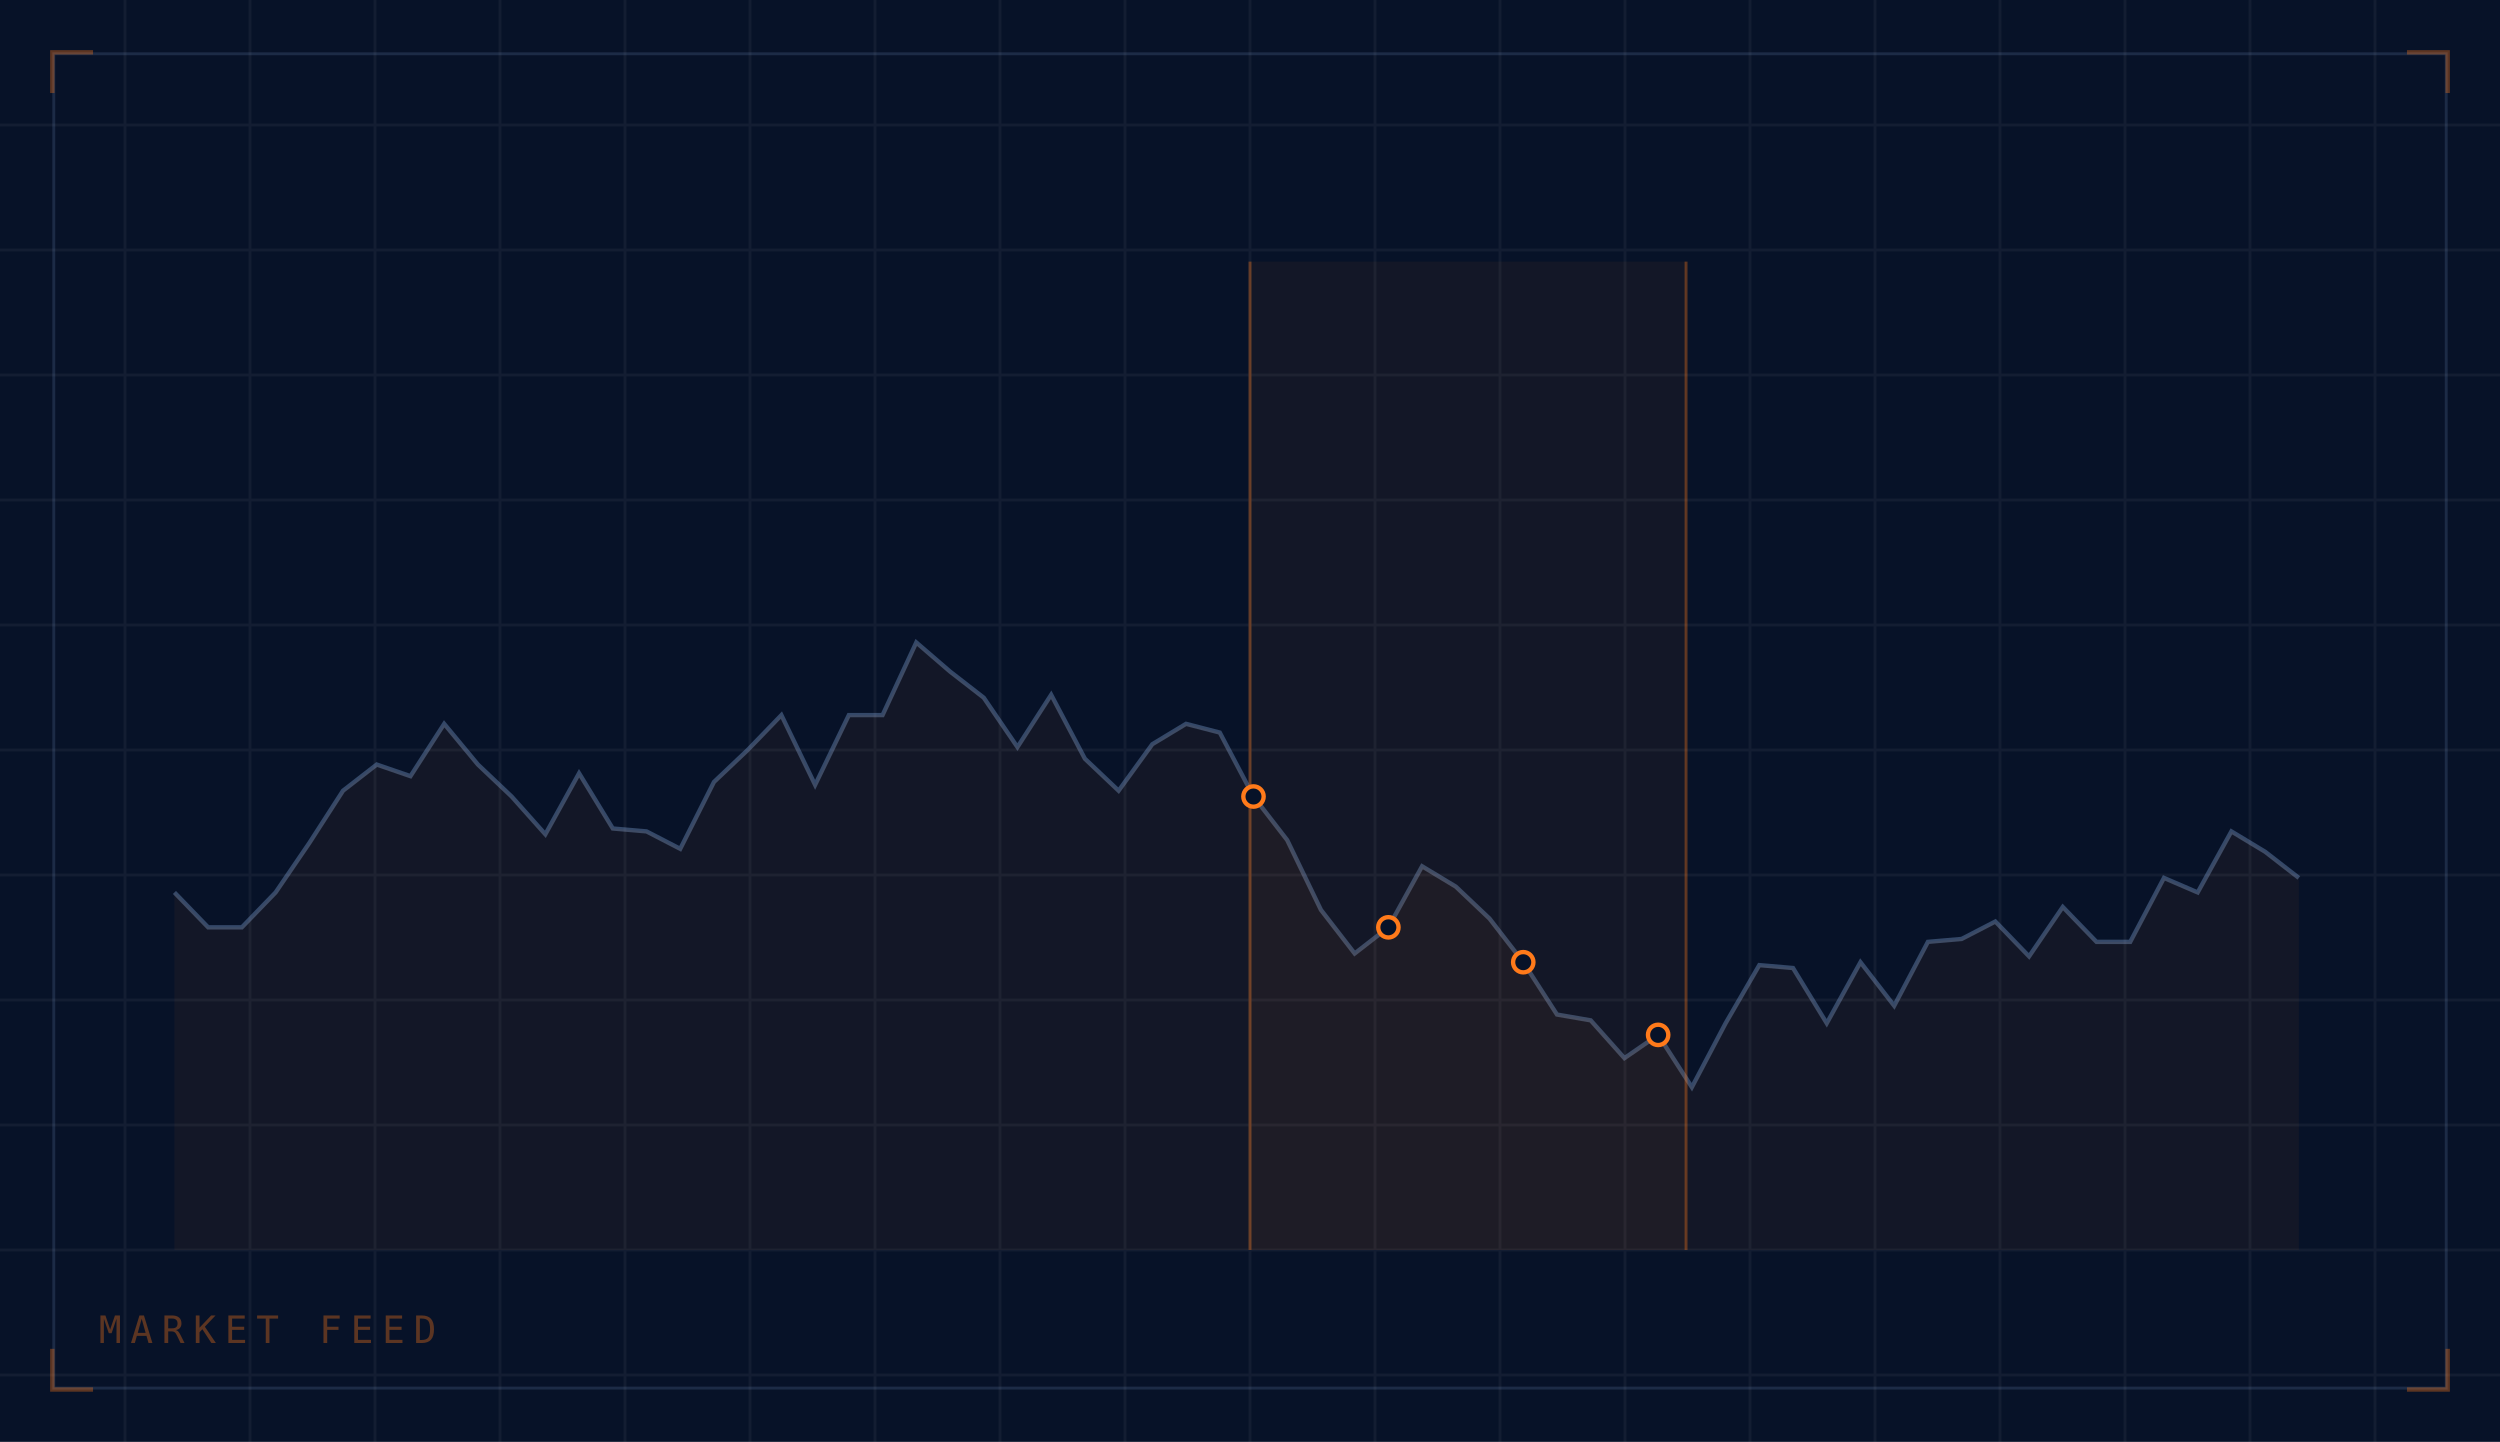
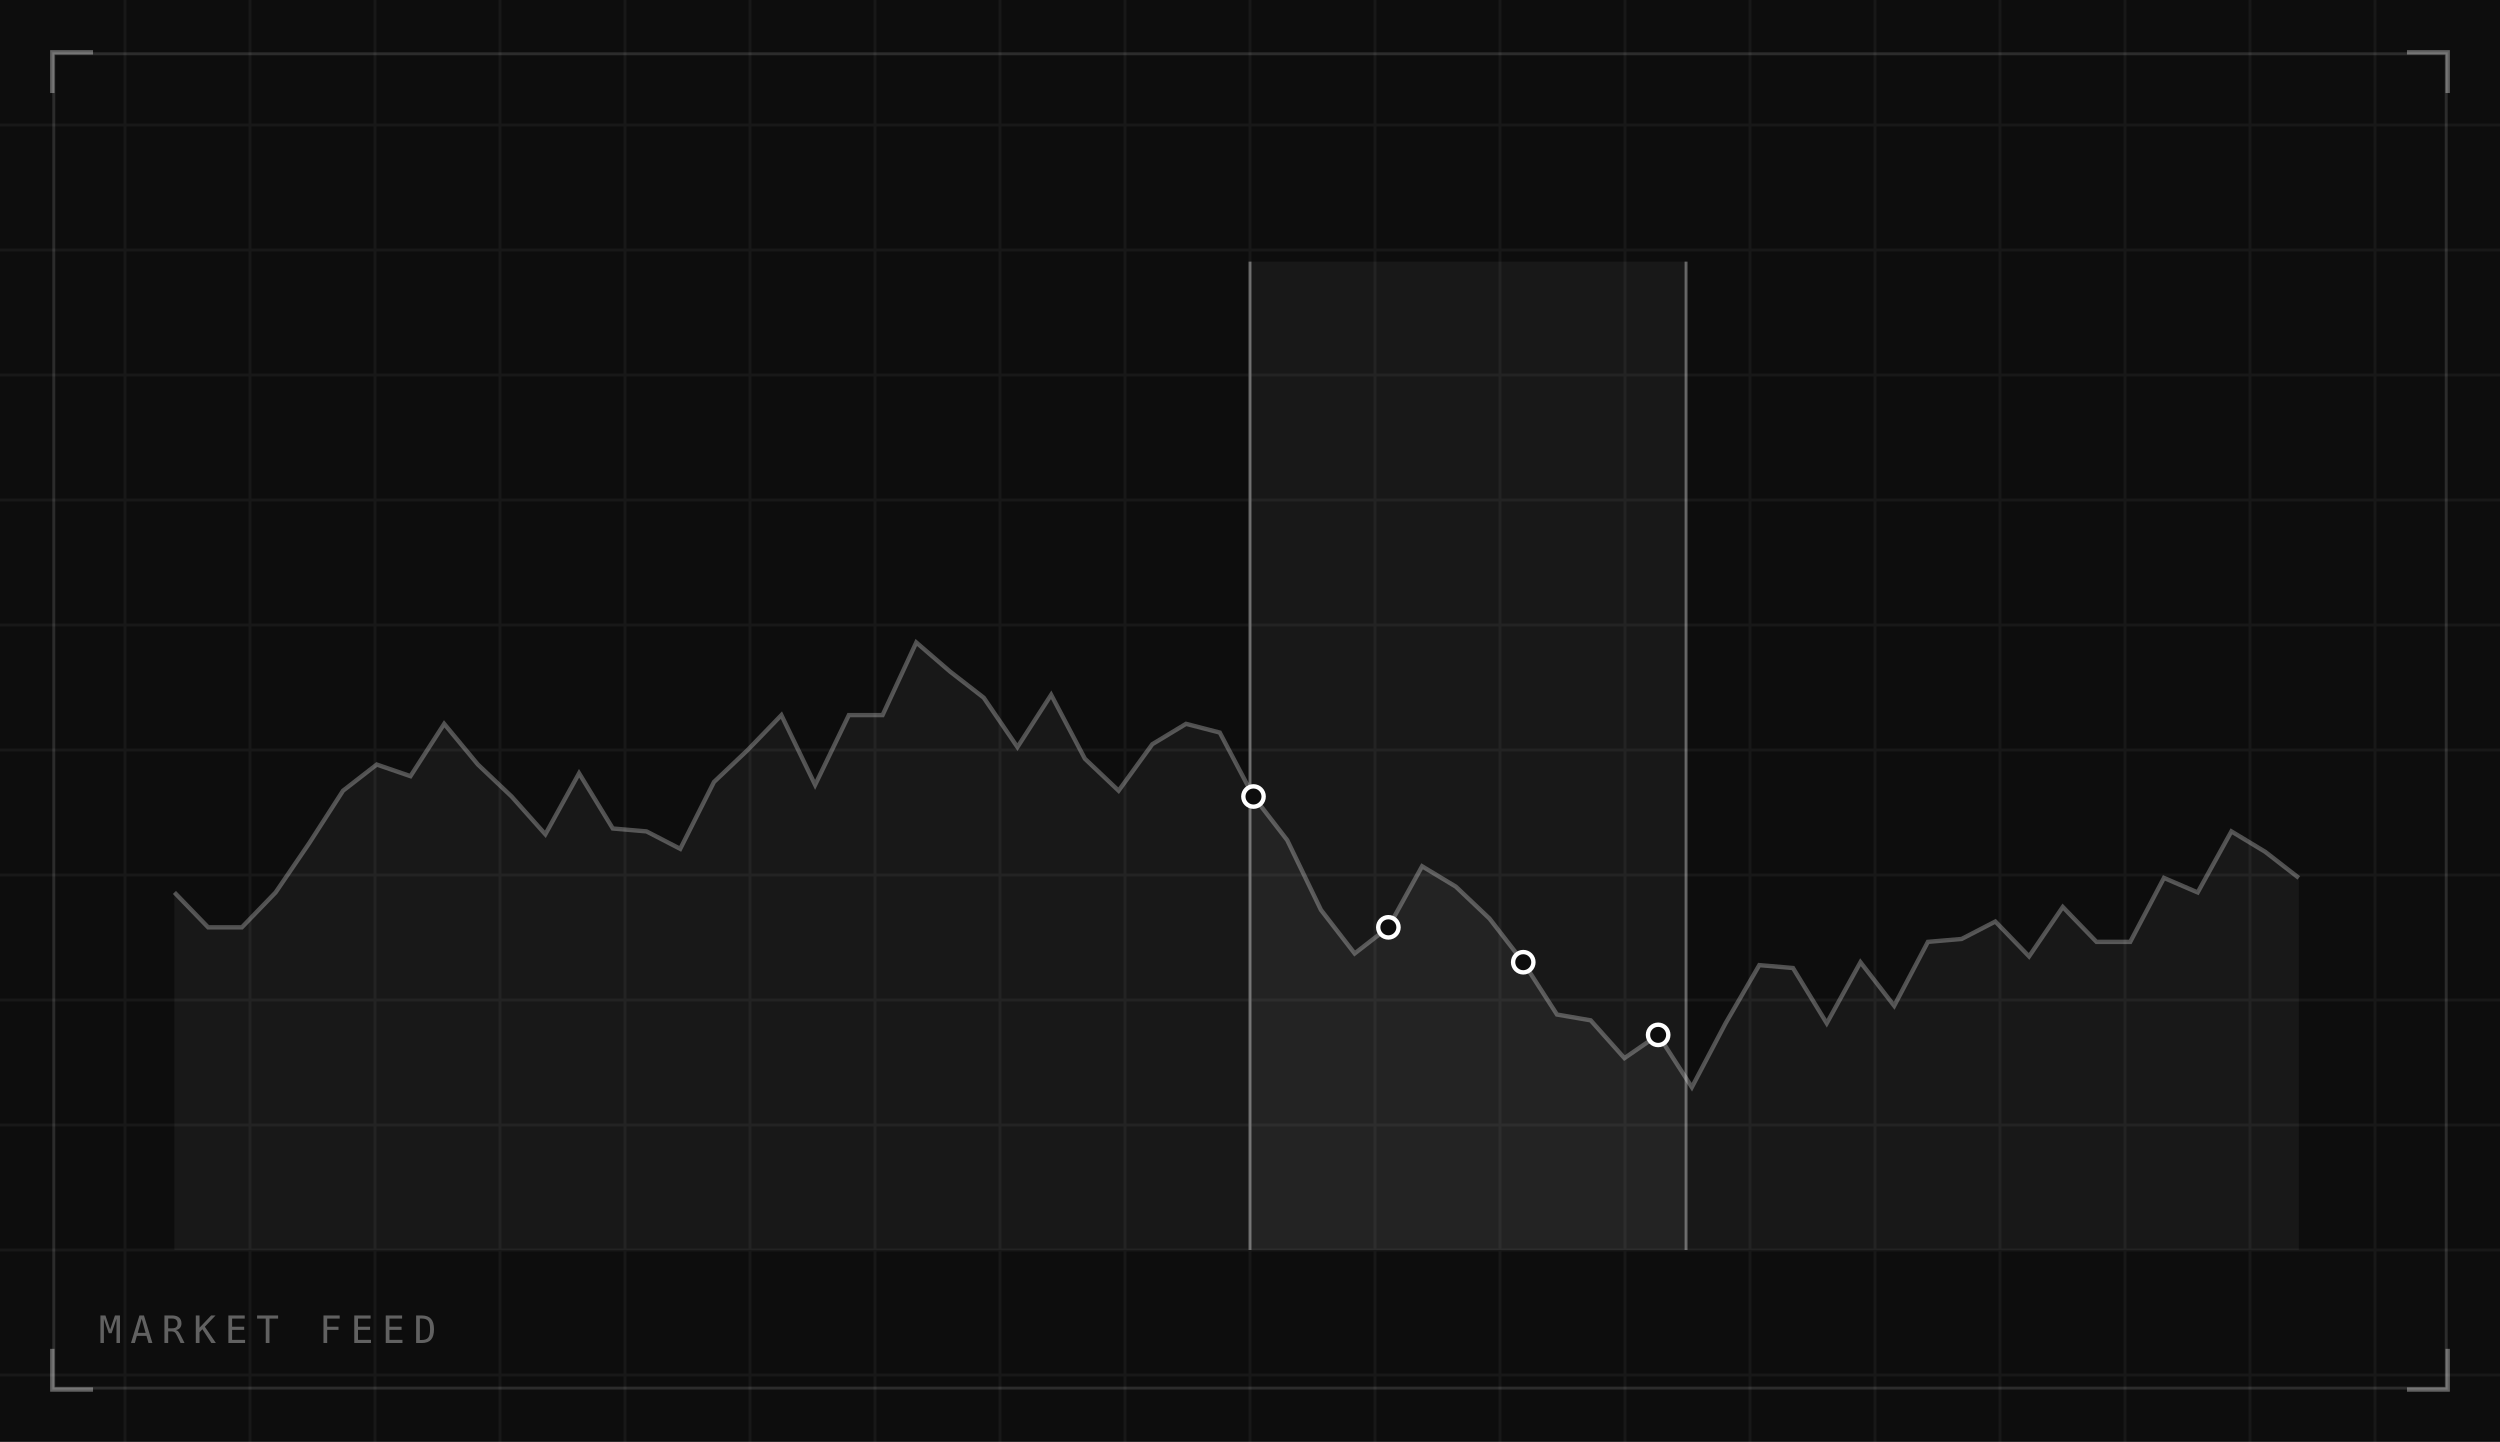
<svg xmlns="http://www.w3.org/2000/svg" viewBox="0 0 860 496" width="860" height="496">
-   <rect width="860" height="496" fill="#071228" />
+   <rect width="860" height="496" fill="#0d0d0d" />
  <g stroke="#ffffff" stroke-width="1" opacity="0.05">
    <line x1="43" y1="0" x2="43" y2="496" />
    <line x1="86" y1="0" x2="86" y2="496" />
    <line x1="129" y1="0" x2="129" y2="496" />
    <line x1="172" y1="0" x2="172" y2="496" />
    <line x1="215" y1="0" x2="215" y2="496" />
    <line x1="258" y1="0" x2="258" y2="496" />
    <line x1="301" y1="0" x2="301" y2="496" />
    <line x1="344" y1="0" x2="344" y2="496" />
    <line x1="387" y1="0" x2="387" y2="496" />
    <line x1="430" y1="0" x2="430" y2="496" />
    <line x1="473" y1="0" x2="473" y2="496" />
    <line x1="516" y1="0" x2="516" y2="496" />
    <line x1="559" y1="0" x2="559" y2="496" />
    <line x1="602" y1="0" x2="602" y2="496" />
    <line x1="645" y1="0" x2="645" y2="496" />
    <line x1="688" y1="0" x2="688" y2="496" />
    <line x1="731" y1="0" x2="731" y2="496" />
    <line x1="774" y1="0" x2="774" y2="496" />
    <line x1="817" y1="0" x2="817" y2="496" />
    <line x1="0" y1="43" x2="860" y2="43" />
    <line x1="0" y1="86" x2="860" y2="86" />
    <line x1="0" y1="129" x2="860" y2="129" />
    <line x1="0" y1="172" x2="860" y2="172" />
    <line x1="0" y1="215" x2="860" y2="215" />
    <line x1="0" y1="258" x2="860" y2="258" />
    <line x1="0" y1="301" x2="860" y2="301" />
    <line x1="0" y1="344" x2="860" y2="344" />
    <line x1="0" y1="387" x2="860" y2="387" />
    <line x1="0" y1="430" x2="860" y2="430" />
    <line x1="0" y1="473" x2="860" y2="473" />
  </g>
-   <path d="M60.0 307.0 L71.6 319.0 L83.2 319.0 L94.8 307.0 L106.4 290.0 L118.0 272.0 L129.6 263.0 L141.2 267.0 L152.8 249.0 L164.4 263.0 L176.0 274.0 L187.6 287.0 L199.2 266.0 L210.8 285.0 L222.4 286.0 L234.0 292.0 L245.6 269.0 L257.2 258.0 L268.8 246.0 L280.4 270.0 L292.0 246.0 L303.6 246.0 L315.2 221.0 L326.8 231.0 L338.4 240.0 L350.0 257.0 L361.6 239.0 L373.2 261.0 L384.8 272.0 L396.4 256.0 L408.0 249.0 L419.6 252.0 L431.2 274.0 L442.8 289.0 L454.4 313.0 L466.0 328.0 L477.6 319.0 L489.2 298.0 L500.8 305.0 L512.4 316.0 L524.0 331.0 L535.6 349.0 L547.2 351.0 L558.8 364.0 L570.4 356.0 L582.0 374.0 L593.6 352.0 L605.2 332.0 L616.8 333.0 L628.4 352.0 L640.0 331.0 L651.6 346.0 L663.2 324.0 L674.8 323.0 L686.4 317.0 L698.0 329.0 L709.6 312.0 L721.2 324.0 L732.8 324.0 L744.4 302.0 L756.0 307.0 L767.6 286.0 L779.2 293.0 L790.8 302.0" fill="none" stroke="rgba(158,197,255,0.30)" stroke-width="1.5" />
-   <path d="M60.0 307.0 L71.6 319.0 L83.2 319.0 L94.8 307.0 L106.4 290.0 L118.0 272.0 L129.6 263.0 L141.2 267.0 L152.8 249.0 L164.4 263.0 L176.0 274.0 L187.6 287.0 L199.2 266.0 L210.8 285.0 L222.4 286.0 L234.0 292.0 L245.6 269.0 L257.2 258.0 L268.8 246.0 L280.4 270.0 L292.0 246.0 L303.6 246.0 L315.2 221.0 L326.8 231.0 L338.4 240.0 L350.0 257.0 L361.6 239.0 L373.2 261.0 L384.8 272.0 L396.4 256.0 L408.0 249.0 L419.6 252.0 L431.2 274.0 L442.8 289.0 L454.4 313.0 L466.0 328.0 L477.6 319.0 L489.2 298.0 L500.8 305.0 L512.4 316.0 L524.0 331.0 L535.6 349.0 L547.2 351.0 L558.8 364.0 L570.4 356.0 L582.0 374.0 L593.6 352.0 L605.2 332.0 L616.8 333.0 L628.4 352.0 L640.0 331.0 L651.6 346.0 L663.2 324.0 L674.8 323.0 L686.4 317.0 L698.0 329.0 L709.6 312.0 L721.2 324.0 L732.8 324.0 L744.4 302.0 L756.0 307.0 L767.6 286.0 L779.2 293.0 L790.8 302.0 L790.8 430 L60 430 Z" fill="#ff7a1a" opacity="0.05" />
-   <rect x="430" y="90" width="150" height="340" fill="#ff7a1a" opacity="0.05" />
-   <line x1="430" y1="90" x2="430" y2="430" stroke="rgba(255,122,26,0.34)" />
-   <line x1="580" y1="90" x2="580" y2="430" stroke="rgba(255,122,26,0.34)" />
-   <circle cx="431.2" cy="274.0" r="3.5" fill="#071228" stroke="#ff7a1a" stroke-width="1.5" />
-   <circle cx="477.6" cy="319.0" r="3.5" fill="#071228" stroke="#ff7a1a" stroke-width="1.5" />
-   <circle cx="524.0" cy="331.0" r="3.5" fill="#071228" stroke="#ff7a1a" stroke-width="1.5" />
-   <circle cx="570.4" cy="356.0" r="3.5" fill="#071228" stroke="#ff7a1a" stroke-width="1.5" />
-   <rect x="18.5" y="18.5" width="823" height="459" fill="none" stroke="rgba(158,197,255,0.14)" />
-   <path d="M18 32V18H32" fill="none" stroke="rgba(255,122,26,0.34)" stroke-width="1.5" />
-   <path d="M842 32V18H828" fill="none" stroke="rgba(255,122,26,0.34)" stroke-width="1.5" />
-   <path d="M18 464V478H32" fill="none" stroke="rgba(255,122,26,0.34)" stroke-width="1.5" />
-   <path d="M842 464V478H828" fill="none" stroke="rgba(255,122,26,0.34)" stroke-width="1.5" />
-   <text x="34" y="462" font-family="ui-monospace,monospace" font-size="13" letter-spacing="3" fill="rgba(255,122,26,0.34)">MARKET FEED</text>
+   <path d="M60.0 307.0 L71.6 319.0 L83.2 319.0 L94.8 307.0 L106.4 290.0 L118.0 272.0 L129.6 263.0 L141.2 267.0 L152.8 249.0 L164.4 263.0 L176.0 274.0 L187.6 287.0 L199.2 266.0 L210.8 285.0 L222.4 286.0 L234.0 292.0 L245.6 269.0 L257.2 258.0 L268.8 246.0 L280.4 270.0 L292.0 246.0 L303.6 246.0 L315.2 221.0 L326.8 231.0 L338.4 240.0 L350.0 257.0 L361.6 239.0 L373.2 261.0 L384.8 272.0 L396.4 256.0 L408.0 249.0 L419.6 252.0 L431.2 274.0 L442.8 289.0 L454.4 313.0 L466.0 328.0 L477.6 319.0 L489.2 298.0 L500.8 305.0 L512.4 316.0 L524.0 331.0 L535.6 349.0 L547.2 351.0 L558.8 364.0 L570.4 356.0 L582.0 374.0 L593.6 352.0 L605.2 332.0 L616.8 333.0 L628.4 352.0 L640.0 331.0 L651.6 346.0 L663.2 324.0 L674.8 323.0 L686.4 317.0 L698.0 329.0 L709.6 312.0 L721.2 324.0 L732.8 324.0 L744.4 302.0 L756.0 307.0 L767.6 286.0 L779.2 293.0 L790.8 302.0" fill="none" stroke="rgba(255,255,255,0.28)" stroke-width="1.5" />
+   <path d="M60.0 307.0 L71.6 319.0 L83.2 319.0 L94.8 307.0 L106.4 290.0 L118.0 272.0 L129.6 263.0 L141.2 267.0 L152.8 249.0 L164.4 263.0 L176.0 274.0 L187.6 287.0 L199.2 266.0 L210.8 285.0 L222.4 286.0 L234.0 292.0 L245.6 269.0 L257.2 258.0 L268.8 246.0 L280.4 270.0 L292.0 246.0 L303.6 246.0 L315.2 221.0 L326.8 231.0 L338.4 240.0 L350.0 257.0 L361.6 239.0 L373.2 261.0 L384.8 272.0 L396.4 256.0 L408.0 249.0 L419.6 252.0 L431.2 274.0 L442.8 289.0 L454.4 313.0 L466.0 328.0 L477.6 319.0 L489.2 298.0 L500.8 305.0 L512.4 316.0 L524.0 331.0 L535.6 349.0 L547.2 351.0 L558.8 364.0 L570.4 356.0 L582.0 374.0 L593.6 352.0 L605.2 332.0 L616.8 333.0 L628.4 352.0 L640.0 331.0 L651.6 346.0 L663.2 324.0 L674.8 323.0 L686.4 317.0 L698.0 329.0 L709.6 312.0 L721.2 324.0 L732.8 324.0 L744.4 302.0 L756.0 307.0 L767.6 286.0 L779.2 293.0 L790.8 302.0 L790.8 430 L60 430 Z" fill="#ffffff" opacity="0.05" />
+   <rect x="430" y="90" width="150" height="340" fill="#ffffff" opacity="0.05" />
+   <line x1="430" y1="90" x2="430" y2="430" stroke="rgba(255,255,255,0.35)" />
+   <line x1="580" y1="90" x2="580" y2="430" stroke="rgba(255,255,255,0.35)" />
+   <circle cx="431.2" cy="274.0" r="3.5" fill="#0d0d0d" stroke="#ffffff" stroke-width="1.5" />
+   <circle cx="477.6" cy="319.0" r="3.5" fill="#0d0d0d" stroke="#ffffff" stroke-width="1.5" />
+   <circle cx="524.0" cy="331.0" r="3.5" fill="#0d0d0d" stroke="#ffffff" stroke-width="1.5" />
+   <circle cx="570.4" cy="356.0" r="3.5" fill="#0d0d0d" stroke="#ffffff" stroke-width="1.5" />
+   <rect x="18.5" y="18.5" width="823" height="459" fill="none" stroke="rgba(255,255,255,0.13)" />
+   <path d="M18 32V18H32" fill="none" stroke="rgba(255,255,255,0.35)" stroke-width="1.5" />
+   <path d="M842 32V18H828" fill="none" stroke="rgba(255,255,255,0.35)" stroke-width="1.5" />
+   <path d="M18 464V478H32" fill="none" stroke="rgba(255,255,255,0.35)" stroke-width="1.5" />
+   <path d="M842 464V478H828" fill="none" stroke="rgba(255,255,255,0.35)" stroke-width="1.5" />
+   <text x="34" y="462" font-family="ui-monospace,monospace" font-size="13" letter-spacing="3" fill="rgba(255,255,255,0.35)">MARKET FEED</text>
</svg>
